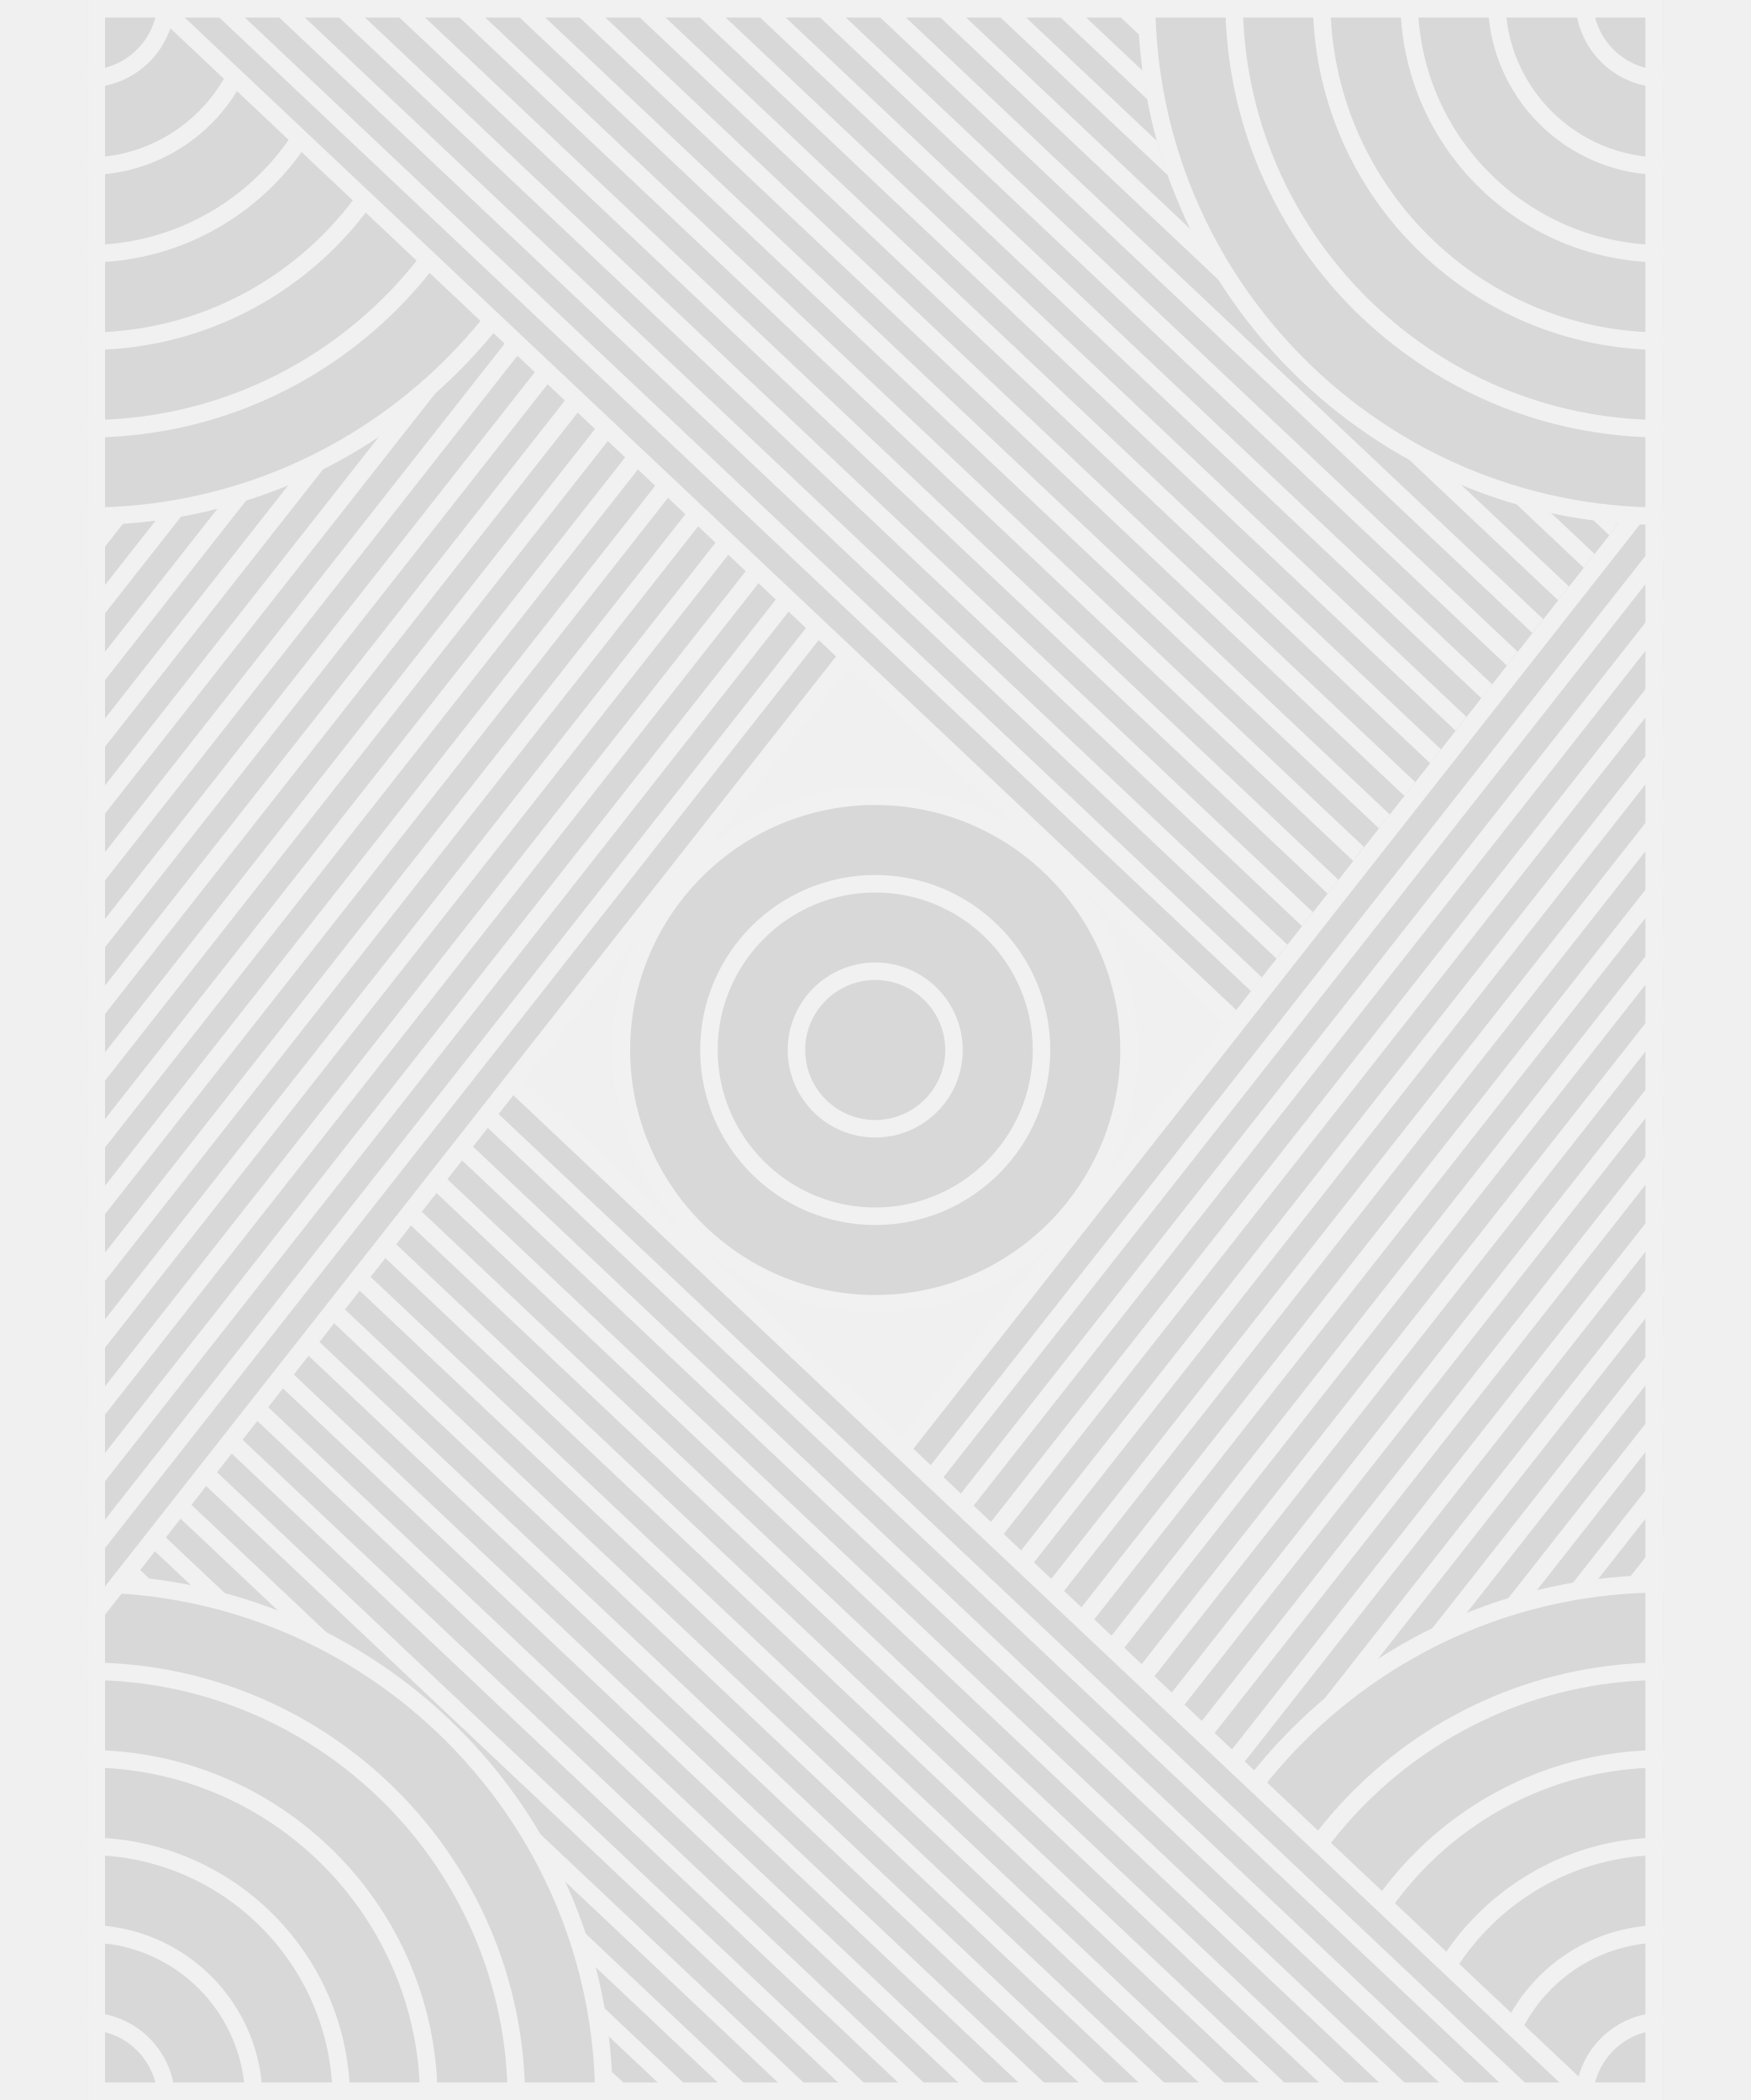
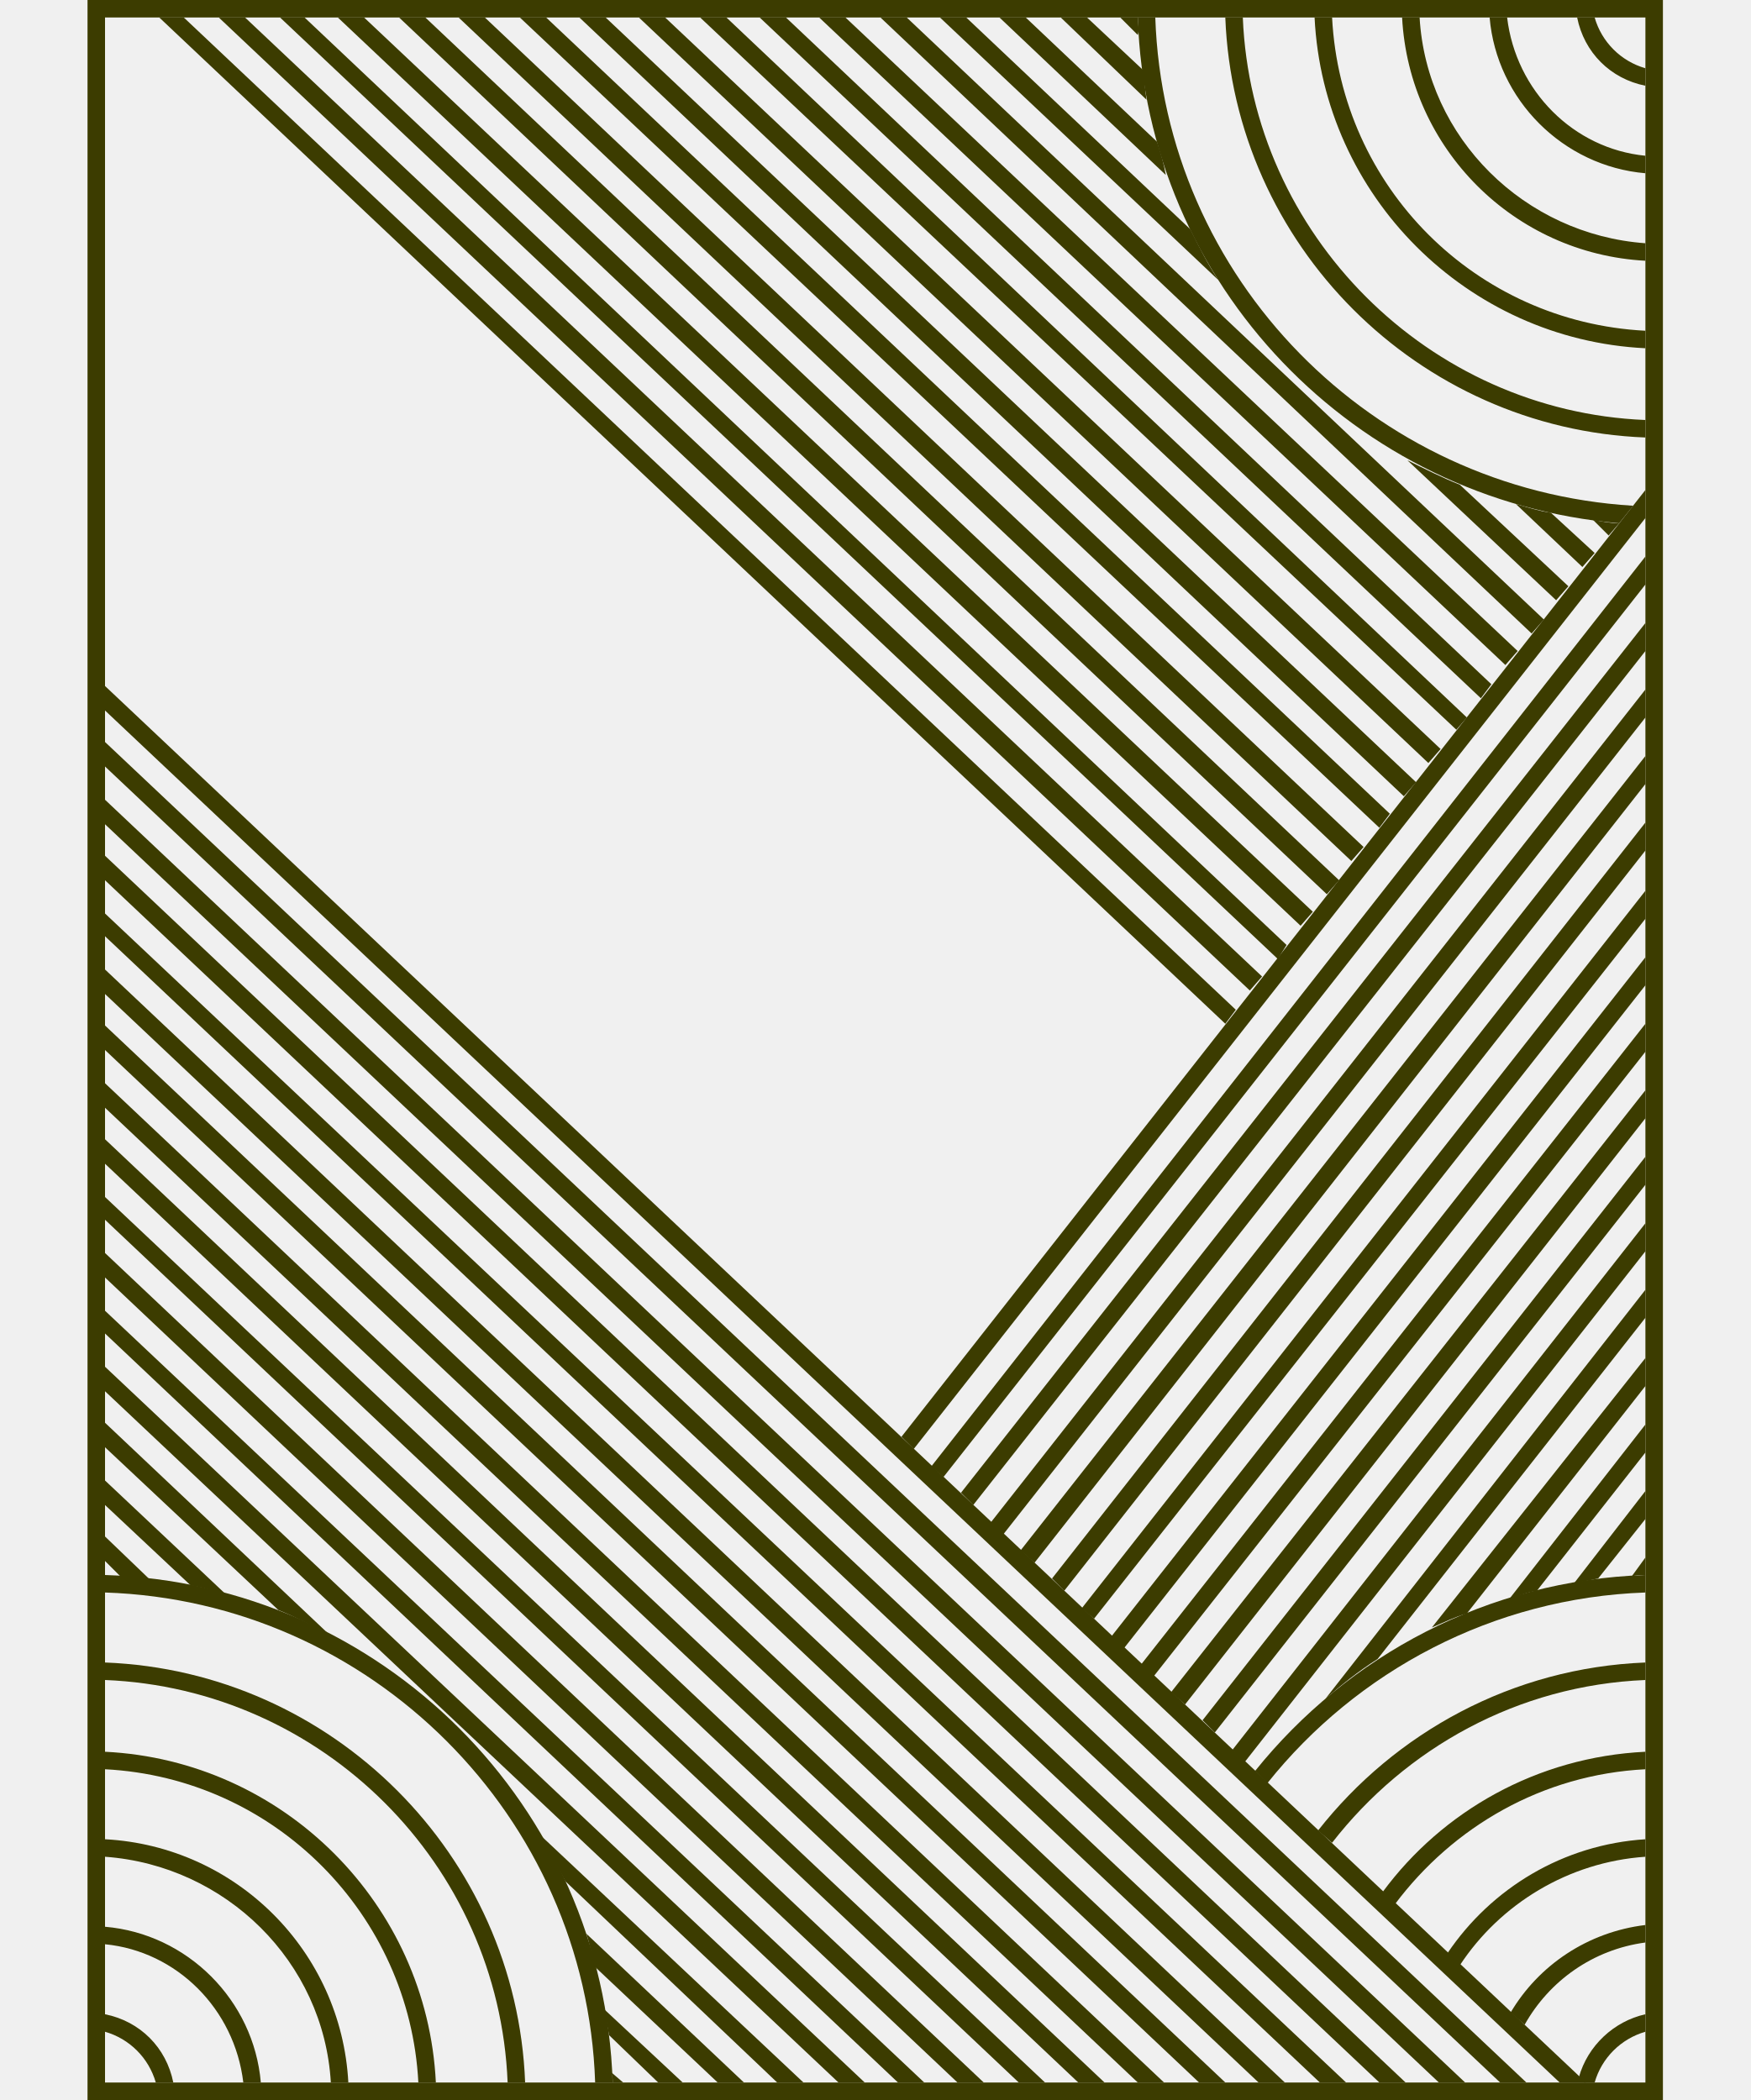
<svg xmlns="http://www.w3.org/2000/svg" xmlns:xlink="http://www.w3.org/1999/xlink" version="1.1" id="Layer_1" x="0px" y="0px" viewBox="0 0 100 120" style="enable-background:new 0 0 100 120;" xml:space="preserve">
  <style type="text/css">
- 	.st0{opacity:0.1;clip-path:url(#SVGID_00000176761896670608583220000010526804142037678260_);}
- 	.st1{stroke:#FFFFFF;stroke-miterlimit:10;}
- 	.st2{fill:none;stroke:#FFFFFF;stroke-miterlimit:10;}
- 	.st3{fill:#FFFFFF;}
+ 	.st0{clip-path:url(#SVGID_00000020363628559000457010000009253972715985653152_);}
+ 	.st1{display:none;fill:#00FF00;}
+ 	.st2{fill:#3C3C00;}
+ 	.st3{display:none;}
+ 	.st4{display:inline;stroke:#FFFFFF;stroke-miterlimit:10;}
+ 	.st5{display:inline;fill:none;stroke:#FFFFFF;stroke-miterlimit:10;}
+ 	.st6{display:inline;}
+ 	.st7{fill:#FFFFFF;}
+ 	.st8{display:inline;fill:#FFFFFF;}
+ 	.st9{display:none;fill:#3C3C00;}
</style>
  <g>
-     <defs>
-       <rect id="SVGID_1_" x="5" width="90" height="120" />
-     </defs>
-     <clipPath id="SVGID_00000034091483683681308590000011790548626901950619_">
-       <use xlink:href="#SVGID_1_" style="overflow:visible;" />
-     </clipPath>
-     <g style="opacity:0.1;clip-path:url(#SVGID_00000034091483683681308590000011790548626901950619_);">
-       <g>
+     <g>
+       <defs>
+         <rect id="SVGID_1_" x="5" width="90" height="120" />
+       </defs>
+       <clipPath id="SVGID_00000150099957300387576560000006270809616728755348_">
+         <use xlink:href="#SVGID_1_" style="overflow:visible;" />
+       </clipPath>
+       <g style="clip-path:url(#SVGID_00000150099957300387576560000006270809616728755348_);">
+         <rect class="st1" width="100" height="120" />
        <g>
-           <polyline class="st1" points="182.79,112.42 57.79,-5.58 1.79,-6.58 126.79,111.42     " />
-           <line class="st2" x1="5.29" y1="-6.52" x2="130.29" y2="111.48" />
-           <line class="st2" x1="8.79" y1="-6.46" x2="133.79" y2="111.54" />
-           <line class="st2" x1="12.29" y1="-6.39" x2="137.29" y2="111.61" />
-           <line class="st2" x1="15.79" y1="-6.33" x2="140.79" y2="111.67" />
-           <line class="st2" x1="19.29" y1="-6.27" x2="144.29" y2="111.73" />
-           <line class="st2" x1="22.79" y1="-6.21" x2="147.79" y2="111.79" />
-           <line class="st2" x1="26.29" y1="-6.14" x2="151.29" y2="111.86" />
-           <line class="st2" x1="29.79" y1="-6.08" x2="154.79" y2="111.92" />
-           <line class="st2" x1="33.29" y1="-6.02" x2="158.29" y2="111.98" />
-           <line class="st2" x1="36.79" y1="-5.96" x2="161.79" y2="112.04" />
-           <line class="st2" x1="40.29" y1="-5.89" x2="165.29" y2="112.11" />
-           <line class="st2" x1="43.79" y1="-5.83" x2="168.79" y2="112.17" />
-           <line class="st2" x1="47.29" y1="-5.77" x2="172.29" y2="112.23" />
-           <line class="st2" x1="50.79" y1="-5.71" x2="175.79" y2="112.29" />
-           <line class="st2" x1="54.29" y1="-5.64" x2="179.29" y2="112.36" />
+           <path class="st2" d="M69.6,16L53.7,1h1.5L68,13.1C68.5,14.1,69,15.1,69.6,16z M66.1,8.1L58.6,1h-1.5l9.5,9      C66.5,9.4,66.3,8.7,66.1,8.1z M85.2,39.1L44.9,1h-1.5l41.2,38.9L85.2,39.1z M65.3,4l-3.2-3h-1.5l4.9,4.7      C65.4,5.1,65.4,4.6,65.3,4z M88.2,35.4L51.8,1h-1.5l37.2,35.2L88.2,35.4z M86.7,37.2L48.3,1h-1.5l39.2,37L86.7,37.2z M65,1h-1      l1,1C65.1,1.7,65,1.3,65,1z M91.1,31.6l-2.5-2.3c-0.7-0.1-1.3-0.3-2-0.5l3.8,3.6L91.1,31.6z M92.5,29.9c-0.5,0-1-0.1-1.5-0.2      l0.9,0.9L92.5,29.9z M89.6,33.5l-6.2-5.8c-1-0.4-2-0.9-3-1.4l8.5,8L89.6,33.5z M70.6,57.7L10.5,1H9.1L70,58.5L70.6,57.7z       M75,52.1L20.8,1h-1.5l55,51.9L75,52.1z M73.5,54L17.4,1H16l57,53.8L73.5,54z M76.5,50.3L24.3,1h-1.5l53,50.1L76.5,50.3z       M72.1,55.8L14,1h-1.5l58.9,55.6L72.1,55.8z M82.3,42.8L38,1h-1.5l45.1,42.6L82.3,42.8z M83.8,41L41.5,1H40l43.2,40.7L83.8,41z       M77.9,48.4L27.7,1h-1.5l51,48.2L77.9,48.4z M80.9,44.7L34.6,1h-1.5l47.1,44.5L80.9,44.7z M79.4,46.5L31.2,1h-1.5l49.1,46.3      L79.4,46.5z" />
+           <path class="st2" d="M85.1,1h1c0.5,4.2,3.8,7.5,7.9,7.9v1C89.3,9.5,85.5,5.7,85.1,1z M94,4.9v-1c-1.4-0.4-2.5-1.5-2.9-2.9h-1      C90.5,3,92,4.5,94,4.9z M94,14.9v-1c-6.9-0.5-12.5-6-12.9-12.9h-1C80.5,8.5,86.5,14.5,94,14.9z M94,19.9v-1      C84.3,18.4,76.6,10.7,76.1,1h-1C75.6,11.2,83.8,19.4,94,19.9z M92.5,29.9l0.8-1C78.4,28,66.5,15.9,66,1h-1      C65.5,16.3,77.4,28.6,92.5,29.9z M94,25v-1C81.6,23.5,71.5,13.4,71,1h-1C70.5,14,81,24.5,94,25z" />
        </g>
        <g>
-           <g>
-             <circle cx="95" cy="0" r="29.5" />
-             <path class="st3" d="M95-29c15.99,0,29,13.01,29,29s-13.01,29-29,29S66,15.99,66,0S79.01-29,95-29 M95-30       C78.43-30,65-16.57,65,0s13.43,30,30,30s30-13.43,30-30S111.57-30,95-30L95-30z" />
+           <path class="st2" d="M63.5,93.5L94,54.7v1.6L64.2,94.2L63.5,93.5z M60.8,90.9L94,48.6V47L60.1,90.2L60.8,90.9z M62.5,92.5      L94,52.5v-1.6l-32.2,41L62.5,92.5z M65.9,95.8L94,60.1v-1.6L65.2,95.1L65.9,95.8z M67.7,97.4L94,63.9v-1.6L66.9,96.7L67.7,97.4z       M59.1,89.3L94,44.8v-1.6L58.3,88.6L59.1,89.3z M53.9,84.4l40.1-51v-1.6l-40.8,52L53.9,84.4z M51.5,82.1l0.7,0.7L94,29.6V28      L51.5,82.1z M69.4,99L94,67.7v-1.6L68.7,98.3L69.4,99z M55.6,86L94,37.2v-1.6L54.9,85.3L55.6,86z M57.3,87.7L94,41v-1.6L56.6,87      L57.3,87.7z M71.1,100.7L94,71.5v-1.6L70.4,100L71.1,100.7z M83.8,92.2l10.2-13v-1.6L81.8,93C82.5,92.7,83.1,92.4,83.8,92.2z       M78.7,94.8L94,75.3v-1.6L75.7,97.1C76.6,96.3,77.6,95.5,78.7,94.8z M87.8,90.9L94,83v-1.6l-7.8,10C86.7,91.2,87.2,91,87.8,90.9      z M91.3,90.2l2.7-3.4v-1.6l-4.1,5.3C90.3,90.4,90.8,90.3,91.3,90.2z M94,90v-1l-0.8,1.1C93.4,90,93.7,90,94,90z" />
+           <path class="st2" d="M94,105.1v1c-4.4,0.3-8.3,2.7-10.6,6.2l-0.7-0.7C85.2,107.9,89.3,105.4,94,105.1z M86.3,115l0.8,0.7      c1.4-2.5,3.9-4.3,6.9-4.7v-1C90.7,110.4,87.9,112.3,86.3,115z M79,108.1l0.7,0.7c3.3-4.4,8.4-7.4,14.3-7.7v-1      C87.8,100.4,82.4,103.5,79,108.1z M71.7,101.2l0.7,0.7C77.5,95.5,85.3,91.3,94,91v-1C85,90.3,77,94.6,71.7,101.2z M75.3,104.6      l0.8,0.7c4.2-5.4,10.6-9,17.9-9.3v-1C86.4,95.3,79.7,99,75.3,104.6z M90.2,118.7l0.3,0.3h0.6c0.4-1.4,1.5-2.5,2.9-2.9v-1      C92.2,115.5,90.7,116.9,90.2,118.7z" />
+         </g>
+         <g>
+           <path class="st2" d="M10.9,90.6L6,86v-1.4l6.9,6.5C12.2,90.9,11.6,90.7,10.9,90.6z M34.8,116.3l2.8,2.7H39l-4.5-4.2      C34.6,115.3,34.7,115.8,34.8,116.3z M35,119h0.6l-0.7-0.6C35,118.6,35,118.8,35,119z M18.7,93.3L6,81.3v1.4l9.9,9.3      C16.9,92.4,17.8,92.9,18.7,93.3z M34,112.4l7,6.6h1.5l-9-8.5C33.7,111.1,33.8,111.8,34,112.4z M8.5,90.2L6,87.8v1.4l0.9,0.9      C7.5,90.1,8,90.2,8.5,90.2z M6,53.5L75.4,119h1.5L6,52.2V53.5z M6,56.8L71.9,119h1.5L6,55.4V56.8z M6,50.3L78.8,119h1.5L6,48.9      V50.3z M6,39.2v1.4L89.1,119h1.5L6,39.2z M6,47.1L82.2,119h1.5L6,45.7V47.1z M32.3,107.5L44.4,119h1.5l-15.1-14.2      C31.4,105.7,31.8,106.6,32.3,107.5z M6,43.8L85.7,119h1.5L6,42.4V43.8z M6,60l62.5,59h1.5L6,58.6V60z M6,76.2L51.3,119h1.5      L6,74.9V76.2z M6,79.5L47.9,119h1.5L6,78.1V79.5z M6,63.3L65,119h1.5L6,61.9V63.3z M6,73l48.7,46h1.5L6,71.6V73z M6,66.5      L61.6,119h1.5L6,65.1V66.5z M6,69.7L58.2,119h1.5L6,68.4V69.7z" />
+           <path class="st2" d="M14.9,119h-1c-0.5-4.2-3.8-7.5-7.9-7.9v-1C10.7,110.5,14.5,114.3,14.9,119z M6,115.1v1      c1.4,0.4,2.5,1.5,2.9,2.9h1C9.5,117,8,115.5,6,115.1z M6,105.1v1c6.9,0.5,12.5,6,12.9,12.9h1C19.5,111.5,13.5,105.5,6,105.1z       M6,100.1v1c9.7,0.5,17.4,8.3,17.9,17.9h1C24.4,108.8,16.2,100.6,6,100.1z M6,90v1c15.2,0.5,27.5,12.8,28,28h1      C34.5,103.2,21.8,90.5,6,90z M6,95v1c12.4,0.5,22.5,10.5,23,23h1C29.5,106,19,95.5,6,95z" />
+         </g>
+         <g class="st3">
+           <polyline class="st4" points="-40.1,89.1 66.1,-46 70.1,9.8 -36.1,145     " />
+           <line class="st5" x1="66.3" y1="-42.5" x2="-39.9" y2="92.6" />
+           <line class="st5" x1="66.6" y1="-39" x2="-39.6" y2="96.1" />
+           <line class="st5" x1="66.8" y1="-35.5" x2="-39.4" y2="99.6" />
+           <line class="st5" x1="67.1" y1="-32.1" x2="-39.1" y2="103.1" />
+           <line class="st5" x1="67.3" y1="-28.6" x2="-38.9" y2="106.6" />
+           <line class="st5" x1="67.6" y1="-25.1" x2="-38.6" y2="110.1" />
+           <line class="st5" x1="67.8" y1="-21.6" x2="-38.4" y2="113.6" />
+           <line class="st5" x1="68.1" y1="-18.1" x2="-38.1" y2="117.1" />
+           <line class="st5" x1="68.4" y1="-14.6" x2="-37.8" y2="120.6" />
+           <line class="st5" x1="68.6" y1="-11.1" x2="-37.6" y2="124.1" />
+           <line class="st5" x1="68.9" y1="-7.6" x2="-37.3" y2="127.5" />
+           <line class="st5" x1="69.1" y1="-4.1" x2="-37.1" y2="131" />
+           <line class="st5" x1="69.4" y1="-0.6" x2="-36.8" y2="134.5" />
+           <line class="st5" x1="69.6" y1="2.9" x2="-36.6" y2="138" />
+           <line class="st5" x1="69.9" y1="6.3" x2="-36.3" y2="141.5" />
+         </g>
+         <g class="st3">
+           <g class="st6">
+             <circle cx="5" cy="0" r="29.5" />
+             <path class="st7" d="M5-29c16,0,29,13,29,29S21,29,5,29S-24,16-24,0S-11-29,5-29 M5-30c-16.6,0-30,13.4-30,30s13.4,30,30,30       S35,16.6,35,0S21.6-30,5-30L5-30z" />
          </g>
-           <g>
-             <circle cx="95" cy="0" r="24.5" />
-             <path class="st3" d="M95-24c13.23,0,24,10.77,24,24s-10.77,24-24,24S71,13.23,71,0S81.77-24,95-24 M95-25       C81.19-25,70-13.81,70,0s11.19,25,25,25s25-11.19,25-25S108.81-25,95-25L95-25z" />
+           <g class="st6">
+             <circle cx="5" cy="0" r="24.5" />
+             <path class="st7" d="M5-24c13.2,0,24,10.8,24,24S18.2,24,5,24S-19,13.2-19,0S-8.2-24,5-24 M5-25C-8.8-25-20-13.8-20,0       S-8.8,25,5,25S30,13.8,30,0S18.8-25,5-25L5-25z" />
          </g>
-           <g>
-             <circle cx="95" cy="0" r="19.5" />
-             <path class="st3" d="M95-19c10.48,0,19,8.52,19,19s-8.52,19-19,19S76,10.48,76,0S84.52-19,95-19 M95-20c-11.05,0-20,8.95-20,20       s8.95,20,20,20s20-8.95,20-20S106.05-20,95-20L95-20z" />
+           <g class="st6">
+             <circle cx="5" cy="0" r="19.5" />
+             <path class="st7" d="M5-19c10.5,0,19,8.5,19,19S15.5,19,5,19s-19-8.5-19-19S-5.5-19,5-19 M5-20c-11.1,0-20,8.9-20,20       s8.9,20,20,20s20-8.9,20-20S16-20,5-20L5-20z" />
          </g>
-           <g>
-             <circle cx="95" cy="0" r="14.5" />
-             <path class="st3" d="M95-14c7.72,0,14,6.28,14,14s-6.28,14-14,14S81,7.72,81,0S87.28-14,95-14 M95-15c-8.28,0-15,6.72-15,15       s6.72,15,15,15s15-6.72,15-15S103.28-15,95-15L95-15z" />
+           <g class="st6">
+             <circle cx="5" cy="0" r="14.5" />
+             <path class="st7" d="M5-14c7.7,0,14,6.3,14,14S12.7,14,5,14S-9,7.7-9,0S-2.7-14,5-14 M5-15c-8.3,0-15,6.7-15,15s6.7,15,15,15       S20,8.3,20,0S13.3-15,5-15L5-15z" />
          </g>
-           <g>
-             <circle cx="95" cy="0" r="9.5" />
-             <path class="st3" d="M95-9c4.96,0,9,4.04,9,9s-4.04,9-9,9s-9-4.04-9-9S90.04-9,95-9 M95-10c-5.52,0-10,4.48-10,10       s4.48,10,10,10s10-4.48,10-10S100.52-10,95-10L95-10z" />
+           <g class="st6">
+             <circle cx="5" cy="0" r="9.5" />
+             <path class="st7" d="M5-9c5,0,9,4,9,9s-4,9-9,9s-9-4-9-9S0-9,5-9 M5-10C-0.5-10-5-5.5-5,0s4.5,10,10,10S15,5.5,15,0       S10.5-10,5-10L5-10z" />
          </g>
-           <g>
-             <circle cx="95" cy="0" r="4.5" />
-             <path class="st3" d="M95-4c2.21,0,4,1.79,4,4s-1.79,4-4,4s-4-1.79-4-4S92.79-4,95-4 M95-5c-2.76,0-5,2.24-5,5s2.24,5,5,5       s5-2.24,5-5S97.76-5,95-5L95-5z" />
+           <g class="st6">
+             <circle cx="5" cy="0" r="4.5" />
+             <path class="st7" d="M5-4c2.2,0,4,1.8,4,4S7.2,4,5,4S1,2.2,1,0S2.8-4,5-4 M5-5C2.2-5,0-2.8,0,0s2.2,5,5,5s5-2.2,5-5S7.8-5,5-5       L5-5z" />
          </g>
        </g>
-       </g>
-       <g>
-         <g>
-           <polyline class="st1" points="6.86,139.65 113.07,4.49 117.14,60.35 10.93,195.51     " />
-           <line class="st2" x1="113.33" y1="7.98" x2="7.11" y2="143.14" />
-           <line class="st2" x1="113.58" y1="11.47" x2="7.37" y2="146.63" />
-           <line class="st2" x1="113.83" y1="14.96" x2="7.62" y2="150.12" />
-           <line class="st2" x1="114.09" y1="18.45" x2="7.88" y2="153.61" />
-           <line class="st2" x1="114.34" y1="21.95" x2="8.13" y2="157.11" />
-           <line class="st2" x1="114.6" y1="25.44" x2="8.39" y2="160.6" />
-           <line class="st2" x1="114.85" y1="28.93" x2="8.64" y2="164.09" />
-           <line class="st2" x1="115.11" y1="32.42" x2="8.89" y2="167.58" />
-           <line class="st2" x1="115.36" y1="35.91" x2="9.15" y2="171.07" />
-           <line class="st2" x1="115.61" y1="39.4" x2="9.4" y2="174.56" />
-           <line class="st2" x1="115.87" y1="42.89" x2="9.66" y2="178.05" />
-           <line class="st2" x1="116.12" y1="46.39" x2="9.91" y2="181.55" />
-           <line class="st2" x1="116.38" y1="49.88" x2="10.17" y2="185.04" />
-           <line class="st2" x1="116.63" y1="53.37" x2="10.42" y2="188.53" />
-           <line class="st2" x1="116.89" y1="56.86" x2="10.67" y2="192.02" />
+         <g class="st3">
+           <path class="st6" d="M92.5,29.9C77.5,28.6,65.7,16.4,65,1.3l-7.2-6.8l-56-1l68.5,64.7L92.5,29.9z" />
+           <path class="st8" d="M90.5,32.4l-3.8-3.6c0.7,0.2,1.3,0.4,2,0.5l2.5,2.3L90.5,32.4z M92.5,29.9c-0.5,0-1-0.1-1.4-0.1l0.9,0.9      L92.5,29.9z M70.6,57.7L3.1-6.1l2,0l66.4,62.7l0.6-0.8L6.6-6l2,0l64.3,60.7l0.6-0.8L10.1-5.9l2,0l62.3,58.8l0.6-0.8l-61.4-58      l2,0l60.3,56.9l0.6-0.8L17.1-5.8l2,0l58.2,55l0.6-0.8L20.6-5.8l2,0l56.2,53l0.6-0.8L24.1-5.7l2,0l54.2,51.1l0.6-0.8L27.6-5.6      l2,0l52.1,49.2l0.6-0.8L31.1-5.6l2,0l50.1,47.3l0.6-0.8L34.6-5.5l2,0l48,45.3l0.6-0.8L38.1-5.4l2,0l46,43.4l0.6-0.8L41.6-5.4      l2,0l44,41.5l0.6-0.8L45.1-5.3l2,0L69.6,16c-0.6-0.9-1.1-1.9-1.6-2.9L48.6-5.2l2,0L66.7,10c-0.2-0.6-0.4-1.3-0.6-2l-14-13.2l2,0      L65.5,5.7c-0.1-0.5-0.2-1.1-0.3-1.6l-9.7-9.2l2,0L65.1,2c0-0.5-0.1-1-0.1-1.4l-7-6.6l-57.5-1L70,58.5L70.6,57.7z M89.6,33.5      l-6.2-5.8c-1-0.4-2-0.9-3-1.5l8.5,8.1L89.6,33.5z" />
        </g>
-         <g>
-           <g>
-             <circle cx="95" cy="120" r="29.5" />
-             <path class="st3" d="M95,91c15.99,0,29,13.01,29,29s-13.01,29-29,29s-29-13.01-29-29S79.01,91,95,91 M95,90       c-16.57,0-30,13.43-30,30s13.43,30,30,30s30-13.43,30-30S111.57,90,95,90L95,90z" />
+         <g class="st3">
+           <g class="st6">
+             <circle cx="95" cy="0" r="29.5" />
+             <path class="st7" d="M95-29c16,0,29,13,29,29s-13,29-29,29S66,16,66,0S79-29,95-29 M95-30C78.4-30,65-16.6,65,0s13.4,30,30,30       s30-13.4,30-30S111.6-30,95-30L95-30z" />
          </g>
-           <g>
-             <circle cx="95" cy="120" r="24.5" />
-             <path class="st3" d="M95,96c13.23,0,24,10.77,24,24s-10.77,24-24,24s-24-10.77-24-24S81.77,96,95,96 M95,95       c-13.81,0-25,11.19-25,25s11.19,25,25,25s25-11.19,25-25S108.81,95,95,95L95,95z" />
+           <g class="st6">
+             <circle cx="95" cy="0" r="24.5" />
+             <path class="st7" d="M95-24c13.2,0,24,10.8,24,24s-10.8,24-24,24S71,13.2,71,0S81.8-24,95-24 M95-25C81.2-25,70-13.8,70,0       s11.2,25,25,25s25-11.2,25-25S108.8-25,95-25L95-25z" />
          </g>
-           <g>
-             <circle cx="95" cy="120" r="19.5" />
-             <path class="st3" d="M95,101c10.48,0,19,8.52,19,19s-8.52,19-19,19s-19-8.52-19-19S84.52,101,95,101 M95,100       c-11.05,0-20,8.95-20,20s8.95,20,20,20s20-8.95,20-20S106.05,100,95,100L95,100z" />
+           <g class="st6">
+             <circle cx="95" cy="0" r="19.5" />
+             <path class="st7" d="M95-19c10.5,0,19,8.5,19,19s-8.5,19-19,19S76,10.5,76,0S84.5-19,95-19 M95-20c-11.1,0-20,8.9-20,20       s8.9,20,20,20s20-8.9,20-20S106.1-20,95-20L95-20z" />
          </g>
-           <g>
-             <circle cx="95" cy="120" r="14.5" />
-             <path class="st3" d="M95,106c7.72,0,14,6.28,14,14s-6.28,14-14,14s-14-6.28-14-14S87.28,106,95,106 M95,105       c-8.28,0-15,6.72-15,15s6.72,15,15,15s15-6.72,15-15S103.28,105,95,105L95,105z" />
+           <g class="st6">
+             <circle cx="95" cy="0" r="14.5" />
+             <path class="st7" d="M95-14c7.7,0,14,6.3,14,14s-6.3,14-14,14S81,7.7,81,0S87.3-14,95-14 M95-15c-8.3,0-15,6.7-15,15       s6.7,15,15,15s15-6.7,15-15S103.3-15,95-15L95-15z" />
          </g>
-           <g>
-             <circle cx="95" cy="120" r="9.5" />
-             <path class="st3" d="M95,111c4.96,0,9,4.04,9,9s-4.04,9-9,9s-9-4.04-9-9S90.04,111,95,111 M95,110c-5.52,0-10,4.48-10,10       s4.48,10,10,10s10-4.48,10-10S100.52,110,95,110L95,110z" />
+           <g class="st6">
+             <circle cx="95" cy="0" r="9.5" />
+             <path class="st7" d="M95-9c5,0,9,4,9,9s-4,9-9,9s-9-4-9-9S90-9,95-9 M95-10c-5.5,0-10,4.5-10,10s4.5,10,10,10s10-4.5,10-10       S100.5-10,95-10L95-10z" />
          </g>
-           <g>
-             <circle cx="95" cy="120" r="4.5" />
-             <path class="st3" d="M95,116c2.21,0,4,1.79,4,4s-1.79,4-4,4s-4-1.79-4-4S92.79,116,95,116 M95,115c-2.76,0-5,2.24-5,5       s2.24,5,5,5s5-2.24,5-5S97.76,115,95,115L95,115z" />
+           <g class="st6">
+             <circle cx="95" cy="0" r="4.5" />
+             <path class="st7" d="M95-4c2.2,0,4,1.8,4,4s-1.8,4-4,4s-4-1.8-4-4S92.8-4,95-4 M95-5c-2.8,0-5,2.2-5,5s2.2,5,5,5s5-2.2,5-5       S97.8-5,95-5L95-5z" />
          </g>
        </g>
-       </g>
-       <g>
-         <g>
-           <polyline class="st1" points="94,122.95 -31,4.95 -87,3.95 38,121.95     " />
-           <line class="st2" x1="-83.5" y1="4.02" x2="41.5" y2="122.02" />
-           <line class="st2" x1="-80" y1="4.08" x2="45" y2="122.08" />
-           <line class="st2" x1="-76.5" y1="4.14" x2="48.5" y2="122.14" />
-           <line class="st2" x1="-73" y1="4.2" x2="52" y2="122.2" />
-           <line class="st2" x1="-69.5" y1="4.27" x2="55.5" y2="122.27" />
-           <line class="st2" x1="-66" y1="4.33" x2="59" y2="122.33" />
-           <line class="st2" x1="-62.5" y1="4.39" x2="62.5" y2="122.39" />
-           <line class="st2" x1="-59" y1="4.45" x2="66" y2="122.45" />
-           <line class="st2" x1="-55.5" y1="4.52" x2="69.5" y2="122.52" />
-           <line class="st2" x1="-52" y1="4.58" x2="73" y2="122.58" />
-           <line class="st2" x1="-48.5" y1="4.64" x2="76.5" y2="122.64" />
-           <line class="st2" x1="-45" y1="4.7" x2="80" y2="122.7" />
-           <line class="st2" x1="-41.5" y1="4.77" x2="83.5" y2="122.77" />
-           <line class="st2" x1="-38" y1="4.83" x2="87" y2="122.83" />
-           <line class="st2" x1="-34.5" y1="4.89" x2="90.5" y2="122.89" />
-         </g>
-         <g>
-           <g>
-             <circle cx="5" cy="120" r="29.5" />
-             <path class="st3" d="M5,91c15.99,0,29,13.01,29,29s-13.01,29-29,29s-29-13.01-29-29S-10.99,91,5,91 M5,90       c-16.57,0-30,13.43-30,30s13.43,30,30,30s30-13.43,30-30S21.57,90,5,90L5,90z" />
-           </g>
-           <g>
-             <circle cx="5" cy="120" r="24.5" />
-             <path class="st3" d="M5,96c13.23,0,24,10.77,24,24s-10.77,24-24,24s-24-10.77-24-24S-8.23,96,5,96 M5,95       c-13.81,0-25,11.19-25,25s11.19,25,25,25s25-11.19,25-25S18.81,95,5,95L5,95z" />
-           </g>
-           <g>
-             <circle cx="5" cy="120" r="19.5" />
-             <path class="st3" d="M5,101c10.48,0,19,8.52,19,19s-8.52,19-19,19s-19-8.52-19-19S-5.48,101,5,101 M5,100       c-11.05,0-20,8.95-20,20s8.95,20,20,20s20-8.95,20-20S16.05,100,5,100L5,100z" />
-           </g>
-           <g>
-             <circle cx="5" cy="120" r="14.5" />
-             <path class="st3" d="M5,106c7.72,0,14,6.28,14,14s-6.28,14-14,14s-14-6.28-14-14S-2.72,106,5,106 M5,105c-8.28,0-15,6.72-15,15       s6.72,15,15,15s15-6.72,15-15S13.28,105,5,105L5,105z" />
-           </g>
-           <g>
-             <circle cx="5" cy="120" r="9.5" />
-             <path class="st3" d="M5,111c4.96,0,9,4.04,9,9s-4.04,9-9,9s-9-4.04-9-9S0.04,111,5,111 M5,110c-5.52,0-10,4.48-10,10       s4.48,10,10,10s10-4.48,10-10S10.52,110,5,110L5,110z" />
-           </g>
-           <g>
-             <circle cx="5" cy="120" r="4.5" />
-             <path class="st3" d="M5,116c2.21,0,4,1.79,4,4s-1.79,4-4,4s-4-1.79-4-4S2.79,116,5,116 M5,115c-2.76,0-5,2.24-5,5s2.24,5,5,5       s5-2.24,5-5S7.76,115,5,115L5,115z" />
-           </g>
-         </g>
-       </g>
-       <g>
-         <polyline class="st1" points="-40.14,89.14 66.07,-46.02 70.14,9.84 -36.07,145    " />
-         <line class="st2" x1="66.33" y1="-42.53" x2="-39.89" y2="92.63" />
-         <line class="st2" x1="66.58" y1="-39.04" x2="-39.63" y2="96.12" />
-         <line class="st2" x1="66.83" y1="-35.55" x2="-39.38" y2="99.61" />
-         <line class="st2" x1="67.09" y1="-32.06" x2="-39.12" y2="103.1" />
-         <line class="st2" x1="67.34" y1="-28.56" x2="-38.87" y2="106.6" />
-         <line class="st2" x1="67.6" y1="-25.07" x2="-38.61" y2="110.09" />
-         <line class="st2" x1="67.85" y1="-21.58" x2="-38.36" y2="113.58" />
-         <line class="st2" x1="68.11" y1="-18.09" x2="-38.11" y2="117.07" />
-         <line class="st2" x1="68.36" y1="-14.6" x2="-37.85" y2="120.56" />
-         <line class="st2" x1="68.61" y1="-11.11" x2="-37.6" y2="124.05" />
-         <line class="st2" x1="68.87" y1="-7.62" x2="-37.34" y2="127.54" />
-         <line class="st2" x1="69.12" y1="-4.12" x2="-37.09" y2="131.03" />
-         <line class="st2" x1="69.38" y1="-0.63" x2="-36.83" y2="134.53" />
-         <line class="st2" x1="69.63" y1="2.86" x2="-36.58" y2="138.02" />
-         <line class="st2" x1="69.89" y1="6.35" x2="-36.33" y2="141.51" />
-       </g>
-       <g>
-         <g>
-           <circle cx="5" cy="0" r="29.5" />
-           <path class="st3" d="M5-29c15.99,0,29,13.01,29,29S20.99,29,5,29S-24,15.99-24,0S-10.99-29,5-29 M5-30c-16.57,0-30,13.43-30,30      s13.43,30,30,30S35,16.57,35,0S21.57-30,5-30L5-30z" />
-         </g>
-         <g>
-           <circle cx="5" cy="0" r="24.5" />
-           <path class="st3" d="M5-24c13.23,0,24,10.77,24,24S18.23,24,5,24S-19,13.23-19,0S-8.23-24,5-24 M5-25C-8.81-25-20-13.81-20,0      S-8.81,25,5,25S30,13.81,30,0S18.81-25,5-25L5-25z" />
-         </g>
-         <g>
-           <circle cx="5" cy="0" r="19.5" />
-           <path class="st3" d="M5-19c10.48,0,19,8.52,19,19S15.48,19,5,19s-19-8.52-19-19S-5.48-19,5-19 M5-20c-11.05,0-20,8.95-20,20      s8.95,20,20,20s20-8.95,20-20S16.05-20,5-20L5-20z" />
-         </g>
-         <g>
-           <circle cx="5" cy="0" r="14.5" />
-           <path class="st3" d="M5-14c7.72,0,14,6.28,14,14S12.72,14,5,14S-9,7.72-9,0S-2.72-14,5-14 M5-15c-8.28,0-15,6.72-15,15      s6.72,15,15,15S20,8.28,20,0S13.28-15,5-15L5-15z" />
-         </g>
-         <g>
-           <circle cx="5" cy="0" r="9.5" />
-           <path class="st3" d="M5-9c4.96,0,9,4.04,9,9S9.96,9,5,9s-9-4.04-9-9S0.04-9,5-9 M5-10C-0.52-10-5-5.52-5,0s4.48,10,10,10      S15,5.52,15,0S10.52-10,5-10L5-10z" />
-         </g>
-         <g>
-           <circle cx="5" cy="0" r="4.5" />
-           <path class="st3" d="M5-4c2.21,0,4,1.79,4,4S7.21,4,5,4S1,2.21,1,0S2.79-4,5-4 M5-5C2.24-5,0-2.76,0,0s2.24,5,5,5s5-2.24,5-5      S7.76-5,5-5L5-5z" />
-         </g>
-       </g>
-       <g>
-         <g>
-           <circle cx="50" cy="60" r="14.5" />
-           <path class="st3" d="M50,46c7.72,0,14,6.28,14,14s-6.28,14-14,14s-14-6.28-14-14S42.28,46,50,46 M50,45c-8.28,0-15,6.72-15,15      s6.72,15,15,15s15-6.72,15-15S58.28,45,50,45L50,45z" />
-         </g>
-         <g>
-           <circle cx="50" cy="60" r="9.5" />
-           <path class="st3" d="M50,51c4.96,0,9,4.04,9,9s-4.04,9-9,9s-9-4.04-9-9S45.04,51,50,51 M50,50c-5.52,0-10,4.48-10,10      s4.48,10,10,10s10-4.48,10-10S55.52,50,50,50L50,50z" />
-         </g>
-         <g>
-           <circle cx="50" cy="60" r="4.5" />
-           <path class="st3" d="M50,56c2.21,0,4,1.79,4,4s-1.79,4-4,4s-4-1.79-4-4S47.79,56,50,56 M50,55c-2.76,0-5,2.24-5,5s2.24,5,5,5      s5-2.24,5-5S52.76,55,50,55L50,55z" />
-         </g>
-       </g>
-       <g>
-         <path d="M92.48,29.89C77.5,28.64,65.66,16.4,65.03,1.26l-7.25-6.84l-56-1L70.31,58.1L92.48,29.89z" />
-         <path class="st3" d="M90.47,32.44l-3.85-3.64c0.66,0.19,1.32,0.36,1.99,0.51l2.48,2.34L90.47,32.44z M92.48,29.88     c-0.49-0.04-0.97-0.09-1.45-0.15l0.9,0.85L92.48,29.88z M70.62,57.71L3.07-6.06l2.02,0.04l66.38,62.66l0.62-0.79L6.57-6     l2.01,0.04l64.34,60.73l0.62-0.79L10.07-5.93l2.01,0.04l62.3,58.81L75,52.12L13.57-5.87l2.01,0.04l60.26,56.89l0.62-0.79     L17.07-5.81l2.01,0.04l58.22,54.96l0.62-0.79L20.57-5.75l2.01,0.04l56.19,53.04l0.62-0.79L24.07-5.68l2.01,0.04l54.15,51.12     l0.62-0.79L27.57-5.62l2.01,0.04L81.7,43.61l0.62-0.79L31.07-5.56l2.01,0.04l50.07,47.27l0.62-0.79L34.57-5.5l2.01,0.04     l48.04,45.35l0.62-0.79L38.07-5.43l2.01,0.04l46,43.42l0.62-0.79L41.57-5.37l2.01,0.04l43.96,41.5l0.62-0.79L45.07-5.31     l2.01,0.04l22.56,21.29c-0.59-0.94-1.14-1.91-1.63-2.92L48.57-5.25l2.01,0.04l16.14,15.23c-0.23-0.64-0.43-1.3-0.62-1.96     L52.07-5.18l2.02,0.04L65.54,5.67c-0.1-0.54-0.19-1.08-0.26-1.62l-9.71-9.17l2.02,0.04l7.49,7.07c-0.03-0.47-0.05-0.95-0.06-1.43     l-7.02-6.63L0.5-7.1L70,58.5L70.62,57.71z M89.63,33.51l-6.16-5.81c-1.03-0.43-2.03-0.91-2.99-1.45l8.53,8.05L89.63,33.51z" />
-       </g>
-       <g>
-         <g>
-           <circle cx="95" cy="0" r="29.5" />
-           <path class="st3" d="M95-29c15.99,0,29,13.01,29,29s-13.01,29-29,29S66,15.99,66,0S79.01-29,95-29 M95-30      C78.43-30,65-16.57,65,0s13.43,30,30,30s30-13.43,30-30S111.57-30,95-30L95-30z" />
-         </g>
-         <g>
-           <circle cx="95" cy="0" r="24.5" />
-           <path class="st3" d="M95-24c13.23,0,24,10.77,24,24s-10.77,24-24,24S71,13.23,71,0S81.77-24,95-24 M95-25      C81.19-25,70-13.81,70,0s11.19,25,25,25s25-11.19,25-25S108.81-25,95-25L95-25z" />
-         </g>
-         <g>
-           <circle cx="95" cy="0" r="19.5" />
-           <path class="st3" d="M95-19c10.48,0,19,8.52,19,19s-8.52,19-19,19S76,10.48,76,0S84.52-19,95-19 M95-20c-11.05,0-20,8.95-20,20      s8.95,20,20,20s20-8.95,20-20S106.05-20,95-20L95-20z" />
-         </g>
-         <g>
-           <circle cx="95" cy="0" r="14.5" />
-           <path class="st3" d="M95-14c7.72,0,14,6.28,14,14s-6.28,14-14,14S81,7.72,81,0S87.28-14,95-14 M95-15c-8.28,0-15,6.72-15,15      s6.72,15,15,15s15-6.72,15-15S103.28-15,95-15L95-15z" />
-         </g>
-         <g>
-           <circle cx="95" cy="0" r="9.5" />
-           <path class="st3" d="M95-9c4.96,0,9,4.04,9,9s-4.04,9-9,9s-9-4.04-9-9S90.04-9,95-9 M95-10c-5.52,0-10,4.48-10,10s4.48,10,10,10      s10-4.48,10-10S100.52-10,95-10L95-10z" />
-         </g>
-         <g>
-           <circle cx="95" cy="0" r="4.5" />
-           <path class="st3" d="M95-4c2.21,0,4,1.79,4,4s-1.79,4-4,4s-4-1.79-4-4S92.79-4,95-4 M95-5c-2.76,0-5,2.24-5,5s2.24,5,5,5      s5-2.24,5-5S97.76-5,95-5L95-5z" />
-         </g>
-       </g>
-       <g>
-         <path class="st3" d="M94,1v118H6V1H94 M95,0H5v120h90V0L95,0z" />
+         <path class="st9" d="M50,46c7.7,0,14,6.3,14,14s-6.3,14-14,14s-14-6.3-14-14S42.3,46,50,46 M50,45c-8.3,0-15,6.7-15,15     s6.7,15,15,15s15-6.7,15-15S58.3,45,50,45L50,45z M50,51c5,0,9,4,9,9s-4,9-9,9s-9-4-9-9S45,51,50,51 M50,50c-5.5,0-10,4.5-10,10     s4.5,10,10,10s10-4.5,10-10S55.5,50,50,50L50,50z M50,56c2.2,0,4,1.8,4,4s-1.8,4-4,4s-4-1.8-4-4S47.8,56,50,56 M50,55     c-2.8,0-5,2.2-5,5s2.2,5,5,5s5-2.2,5-5S52.8,55,50,55L50,55z" />
+         <path class="st2" d="M94,1v118H6V1H94 M95,0H5v120h90V0L95,0z" />
      </g>
    </g>
  </g>
</svg>
